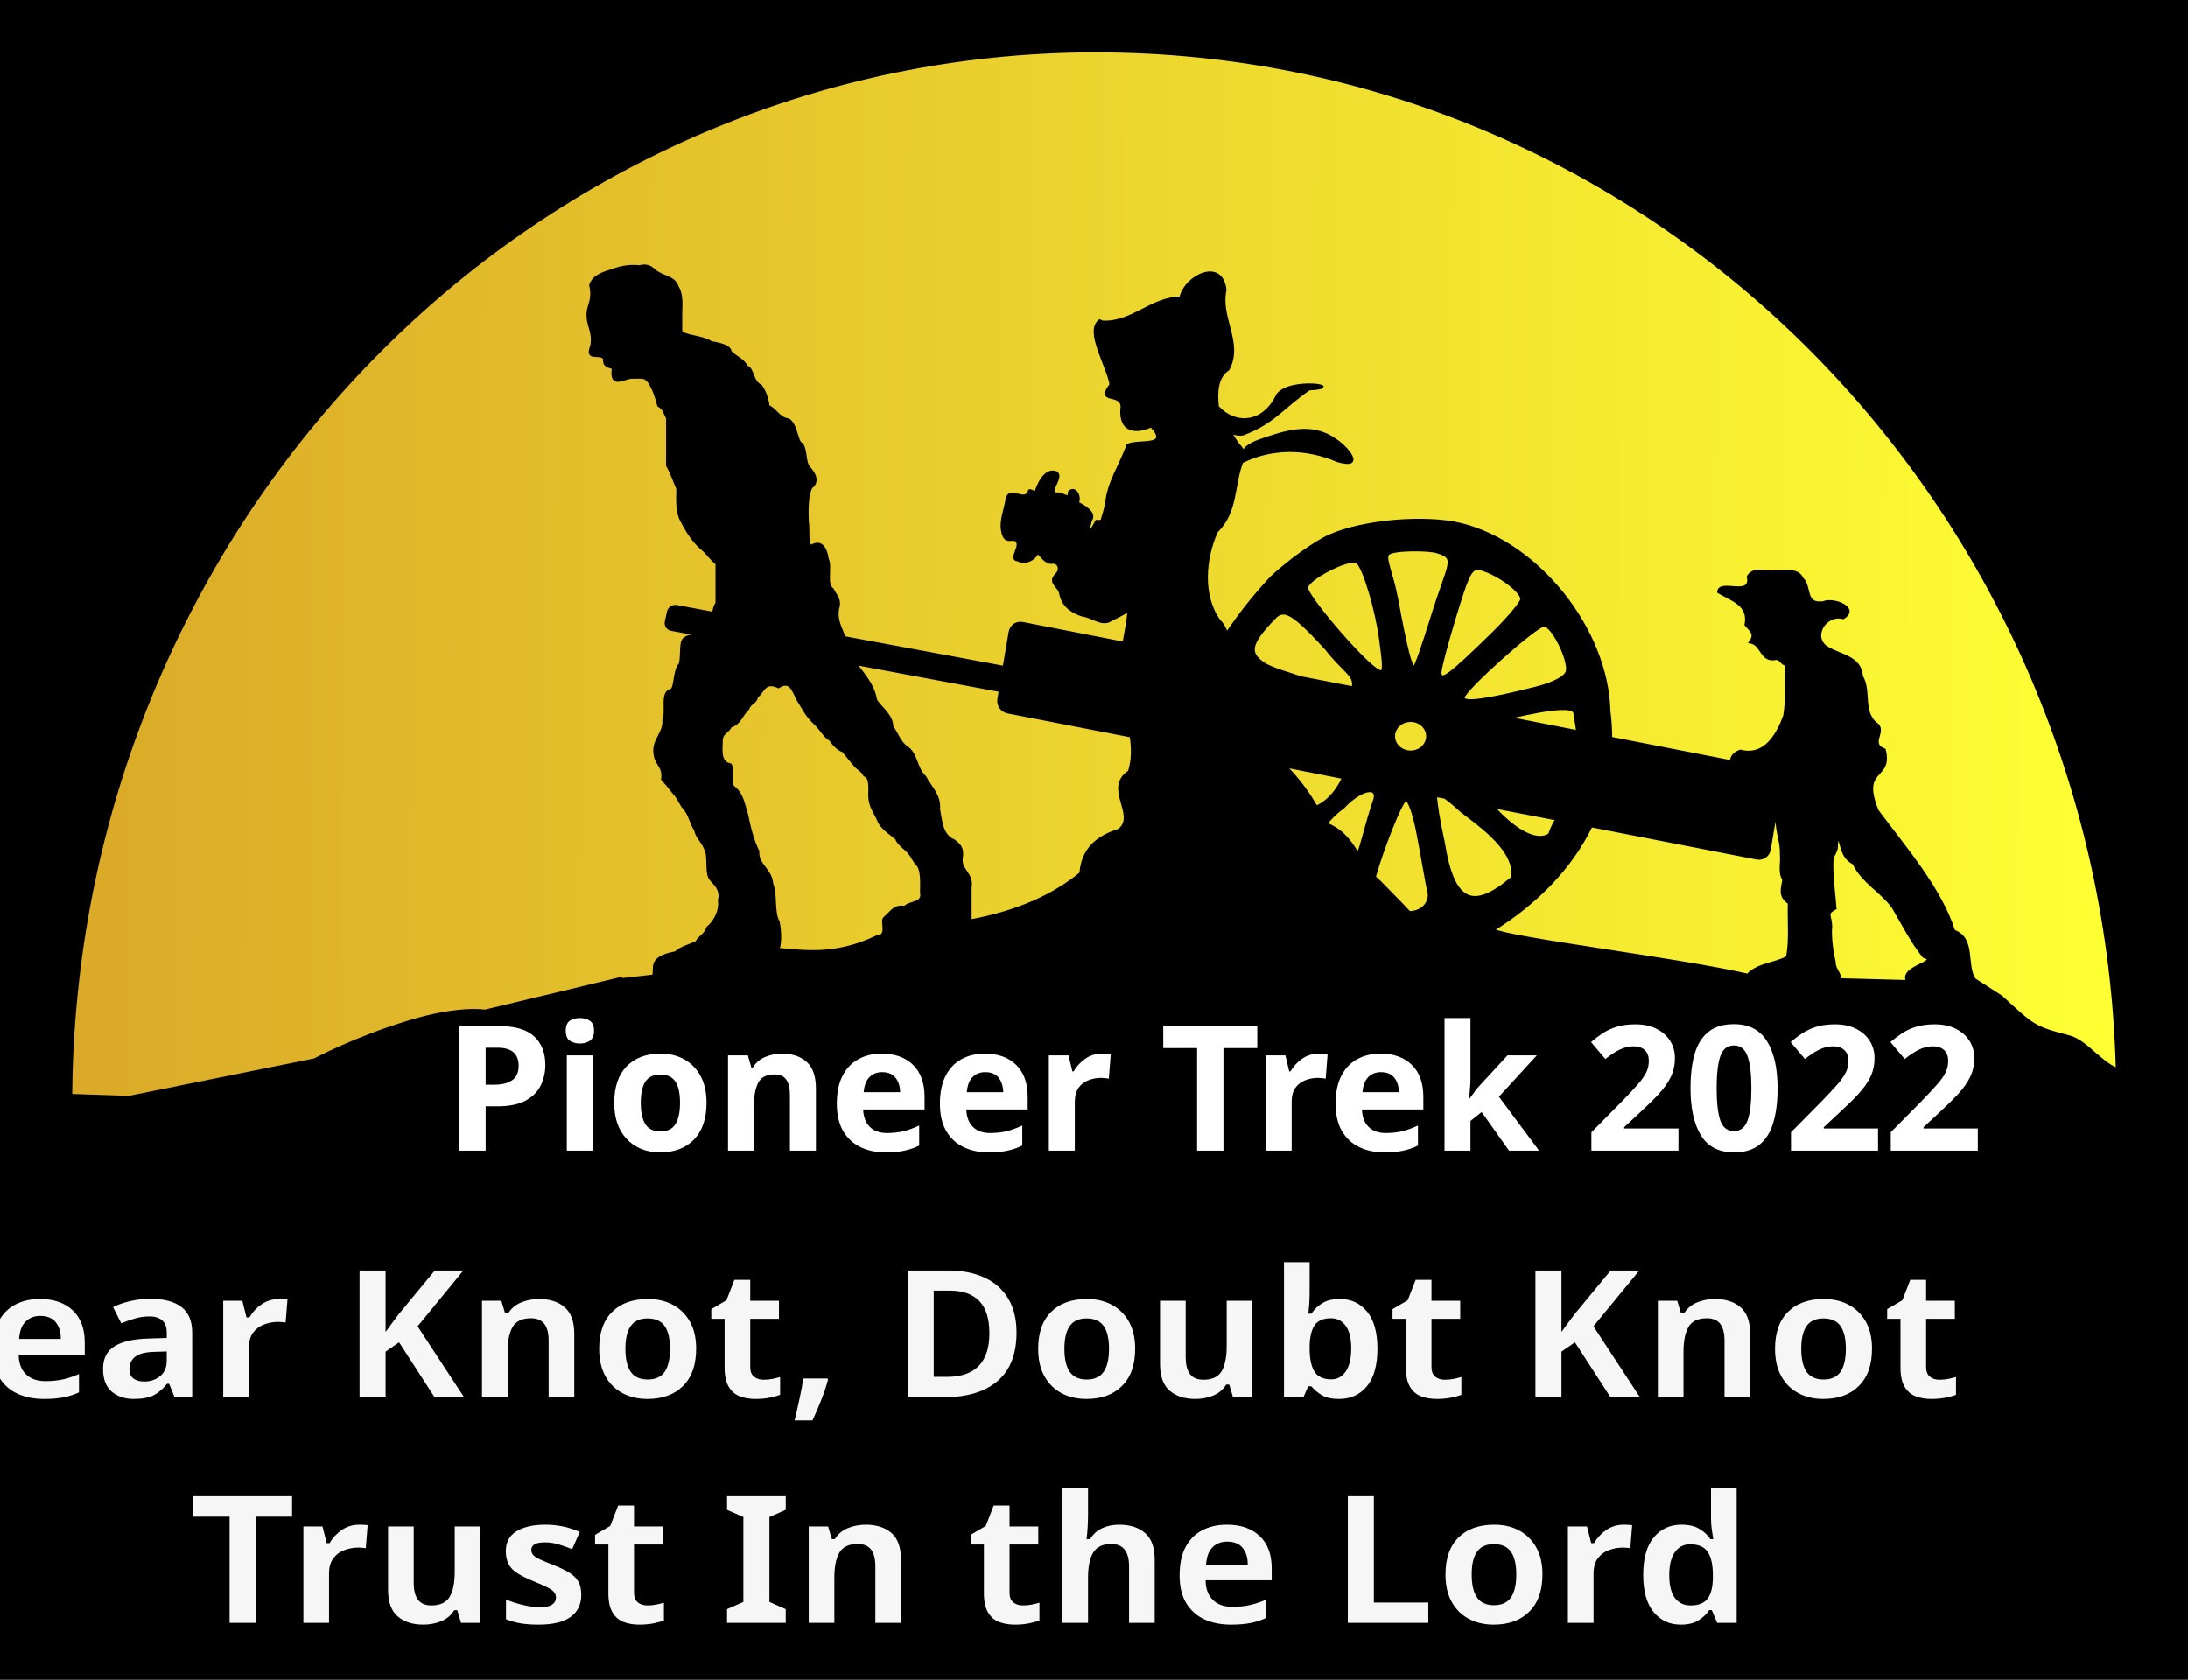
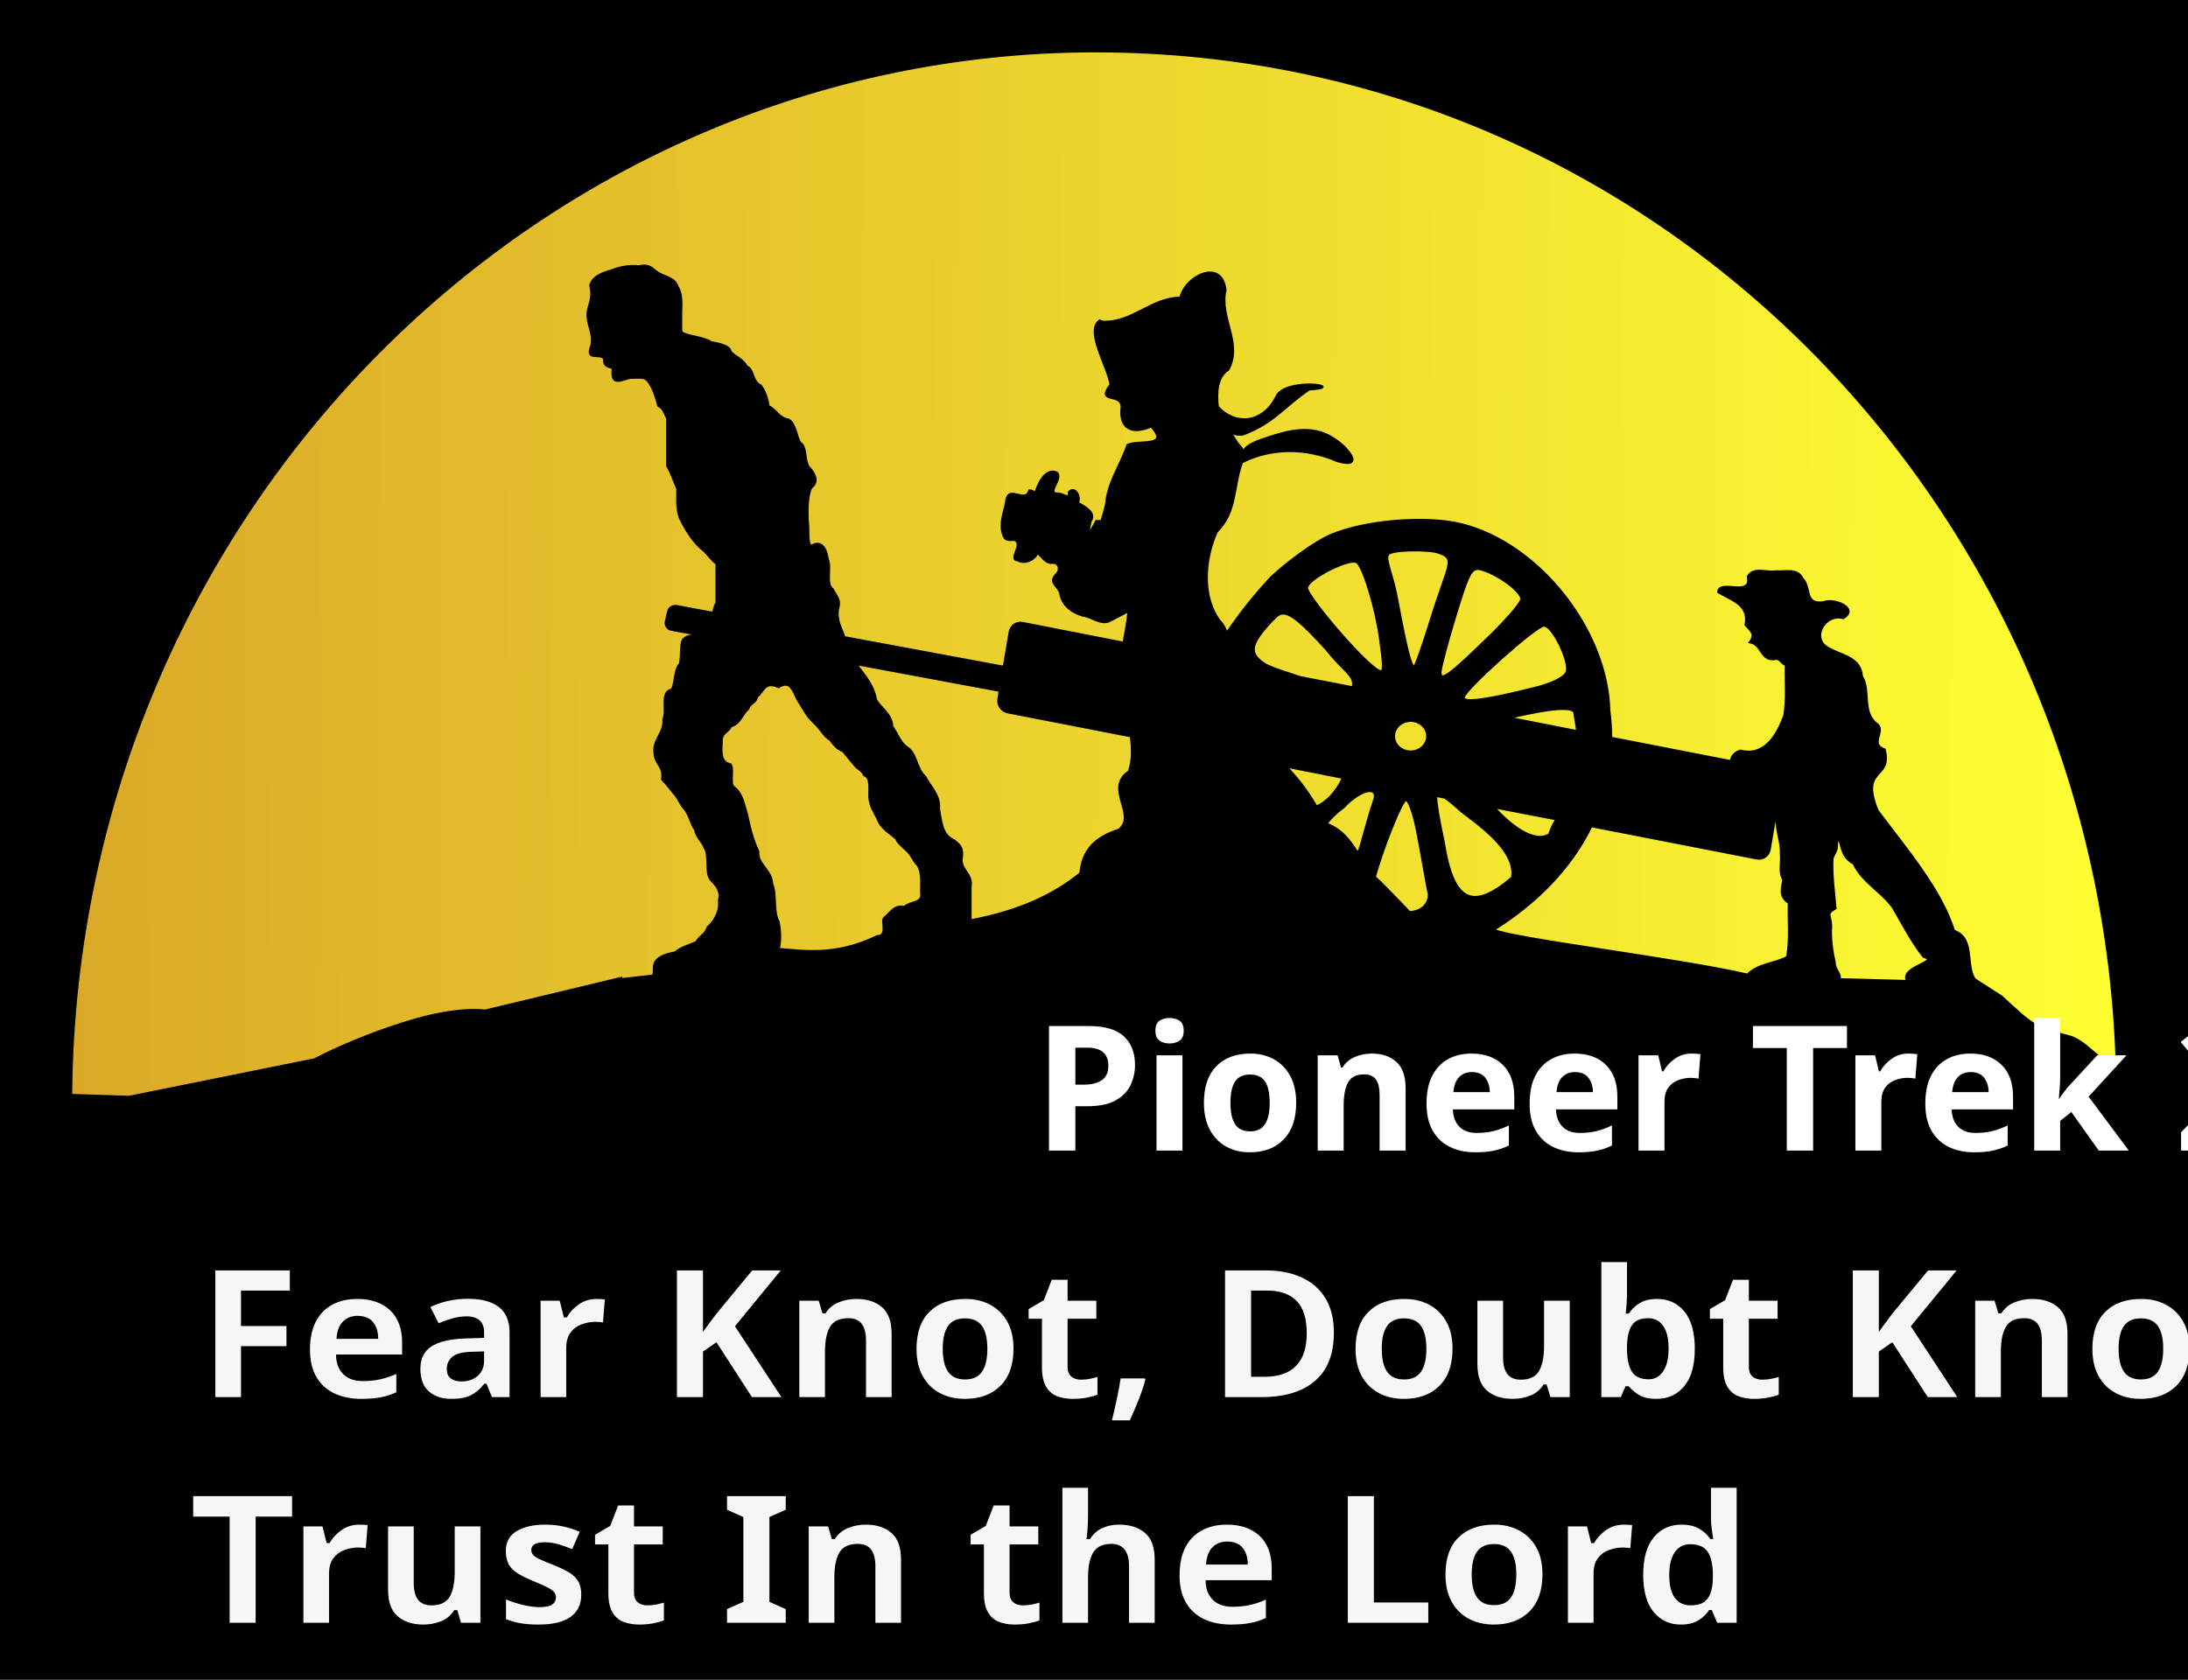
<svg xmlns="http://www.w3.org/2000/svg" xmlns:xlink="http://www.w3.org/1999/xlink" width="601.998" height="462.268" id="svg2" version="1.1">
  <defs id="defs4">
    <linearGradient id="linearGradient31521">
      <stop style="stop-color:#daa928;stop-opacity:1" offset="0" id="stop31517" />
      <stop style="stop-color:#feff33;stop-opacity:1" offset="1" id="stop31519" />
    </linearGradient>
    <linearGradient id="linearGradient3764">
      <stop style="stop-color:#800080;stop-opacity:1;" offset="0" id="stop3766" />
      <stop style="stop-color:#ffffff;stop-opacity:1" offset="1" id="stop3768" />
    </linearGradient>
    <linearGradient id="linearGradient3738-1">
      <stop style="stop-color:#ffff00;stop-opacity:1" offset="0" id="stop3740" />
      <stop style="stop-color:#008080;stop-opacity:1" offset="1" id="stop3742" />
    </linearGradient>
    <linearGradient id="linearGradient3764-7">
      <stop style="stop-color:#800080;stop-opacity:1;" offset="0" id="stop3766-4" />
      <stop style="stop-color:#ffffff;stop-opacity:1" offset="1" id="stop3768-0" />
    </linearGradient>
    <linearGradient xlink:href="#linearGradient3764" id="linearGradient3286" gradientUnits="userSpaceOnUse" x1="383.081" y1="340.572" x2="382.025" y2="295.939" />
    <linearGradient xlink:href="#linearGradient3764" id="linearGradient3290" gradientUnits="userSpaceOnUse" x1="383.081" y1="340.572" x2="382.025" y2="295.939" />
    <linearGradient xlink:href="#linearGradient3738-1" id="linearGradient3292" gradientUnits="userSpaceOnUse" gradientTransform="matrix(1.046033,0,0,1.046033,571.6735,217.8173)" x1="440.056" y1="303.609" x2="438.934" y2="264.393" />
    <linearGradient xlink:href="#linearGradient3764-7" id="linearGradient3294" gradientUnits="userSpaceOnUse" x1="383.081" y1="340.572" x2="382.025" y2="295.939" />
    <linearGradient xlink:href="#linearGradient3738-1" id="linearGradient3296" gradientUnits="userSpaceOnUse" gradientTransform="matrix(0.8845333,0,0,0.8845333,793.5044,338.4544)" x1="440.056" y1="303.609" x2="438.934" y2="264.393" />
    <linearGradient xlink:href="#linearGradient3738-1" id="linearGradient3366" gradientUnits="userSpaceOnUse" gradientTransform="matrix(0.6634029,0,0,0.6634029,-92.13952,350.4954)" x1="440.056" y1="303.609" x2="438.934" y2="264.393" />
    <linearGradient xlink:href="#linearGradient3764" id="linearGradient3200" gradientUnits="userSpaceOnUse" x1="383.081" y1="340.572" x2="382.025" y2="295.939" />
    <linearGradient xlink:href="#linearGradient3738-1" id="linearGradient3202" gradientUnits="userSpaceOnUse" gradientTransform="matrix(0.6634029,0,0,0.6634029,-92.13952,350.4954)" x1="440.056" y1="303.609" x2="438.934" y2="264.393" />
    <linearGradient xlink:href="#linearGradient31521" id="linearGradient31195" x1="90.277" y1="453.032" x2="650.11" y2="455.877" gradientUnits="userSpaceOnUse" spreadMethod="pad" />
  </defs>
  <g id="layer1" transform="translate(-71.04819,-295.0471)">
    <rect style="color:#000000;display:inline;overflow:visible;visibility:visible;fill:#000000;stroke:none;stroke-width:0.679;marker:none;enable-background:accumulate" id="rect3974" width="601.998" height="462.268" x="71.048" y="295.047" />
    <path style="color:#000000;display:inline;overflow:visible;visibility:visible;fill:url(#linearGradient31195);fill-opacity:1;fill-rule:nonzero;stroke:#000000;stroke-width:0.63;stroke-miterlimit:4;stroke-dasharray:none;stroke-opacity:1;marker:none;enable-background:accumulate" d="m 372.375,309.141 c -152.166,0.175 -277.574,124.826 -281.687,281.75 -0.048,1.83 -0.08,3.669 -0.094,5.5 l 15.937,0.531 51.062,-10.312 c 0,0 10.771,-5.824 25.906,-10.438 13.959,-4.255 20.969,-2.969 20.969,-2.969 l 37.469,-9 -0.031,0.344 8.875,-1 c 0.739,-1.963 -1.572,-4.976 6.031,-6.375 0.017,-0.017 0.076,-0.015 0.094,-0.031 1.334,-1.292 3.813,-1.933 5.719,-2.812 1.051,-1.837 2.388,-1.88 3.156,-4.125 1.311,-0.937 3.607,-4.145 3.094,-7.375 0.915,-3.301 -1.911,-5.028 -2.406,-5.938 -1.341,-1.873 -0.215,-6.323 -1.406,-8.312 -0.994,-2.389 -2.289,-2.937 -2.75,-5.219 -1.164,-1.614 -1.42,-3.776 -2.812,-5.625 -1.313,-1.276 -1.538,-2.819 -3.125,-4.5 -1.405,-1.742 -1.609,-2.106 -3.125,-3.719 0.523,-3.722 -1.835,-3.947 -2.094,-7.156 -0.533,-3.754 2.748,-5.574 2.438,-9.281 1.083,-2.542 -0.893,-7.647 2.219,-8.219 1.069,-0.962 0.713,-5.555 2.312,-7.094 0.63,-2.273 -0.132,-6.386 1.375,-7.094 0.748,-0.716 2.257,-0.617 3.469,-1 l -7.219,-1.344 c -1.054,-0.196 -1.703,-1.204 -1.469,-2.25 l 0.594,-2.688 c 0.234,-1.046 1.29,-1.727 2.344,-1.531 l 10.062,1.875 c 0.159,-0.898 0.376,-1.839 0.938,-2.781 -8.4e-4,-3.61 9.8e-4,-7.202 0,-10.812 -1.089,-0.631 -2.85,-3.079 -3.531,-3.594 -2.791,-2.224 -4.556,-5.038 -6.25,-8.375 -1.223,-2.176 -1.061,-5.406 -1,-8.594 -0.832,-1.86 -1.667,-4.439 -2.812,-6.344 v -13.062 c -1.034,-2.203 -1.103,-2.652 -2.438,-3.5 -0.635,-2.264 -1.021,-3.787 -2.406,-6.219 -1.273,-1.709 -1.56,-1.511 -4.875,-1.469 -1.923,-0.1 -6.127,3.203 -5.188,-2.625 -1.362,-0.498 -2.618,-0.476 -2.438,-2.625 -1.17,-1.72 -5.266,0.842 -3.5,-3.531 0.677,-4.139 -1.285,-5.442 -1.031,-9.125 0.196,-2.204 1.62,-3.703 0.719,-7.531 0.781,-2.332 2.866,-3.2 5.906,-4.094 2.174,-0.85 4.594,-1.391 7.625,-1.094 0.374,-0.091 0.724,-0.168 1.031,-0.188 2.154,-0.136 2.827,1.321 4.188,2.031 1.936,1.171 4.45,1.304 5.219,3.75 1.128,1.694 1.151,4.304 1,7.094 v 5.156 c 0.698,1.442 5.411,1.286 8.344,3.062 -0.243,0.072 5.133,0.503 5.25,2.594 1.748,1.741 3.201,1.881 4.531,4.125 1.765,0.509 1.398,4.165 3.812,5.219 1.026,1.343 1.857,3.516 2.094,5.625 2.234,1.055 2.815,3.305 5.531,3.719 1.924,1.061 2.154,4.733 3.156,6.344 1.847,0.905 1.146,5.052 2.406,6.719 1.364,1.43 3.013,3.925 0.688,5.594 -1.108,2.192 -1.098,5.87 -1,9.219 0.407,2.029 -0.241,6.479 1,6.875 2.696,-1.609 4.062,0.464 4.531,3.719 1.027,2.166 -0.68,6.823 1.375,8.219 0.758,1.705 2.296,2.695 1.438,5.375 -0.545,3.229 0.967,5.349 1.719,7.719 0.015,0.034 0.017,0.059 0.031,0.094 l 43.906,8.156 1.625,-9.594 c 0.283,-1.69 1.849,-2.797 3.531,-2.469 l 27.812,5.438 c 0.477,-2.917 1.111,-5.82 1.344,-8.781 -1.984,1.084 -3.905,2.081 -5.594,2.906 -2.43,0.734 -4.636,-1.407 -7.062,-1.656 -2.522,-0.784 -5.342,-2.39 -6.062,-5.75 -0.221,-2.246 -3.442,-3.169 -1.312,-5.406 1.65,-1.478 0.799,-3.688 -1.156,-3.344 -1.745,0.12 -3.023,-2.252 -3.938,-2.781 -0.595,1.994 -3.718,3.203 -5.25,2.094 -3.016,-0.088 1.887,-4.682 -1.125,-5.656 -1.755,0.085 -2.808,0.387 -3.312,-2.719 -0.432,-2.911 0.938,-5.667 1.281,-8.531 0.874,-3.538 5.158,1.369 6.25,-2.312 0.44,-0.05 0.86,0.234 1.25,0.438 l 0.281,0.625 c 0.65,-2.371 2.714,-7.298 5.906,-6 2.002,1.403 -2.883,5.76 0.188,5.844 1.315,-0.393 3.55,2.065 3.25,-0.406 1.55,-1.818 3.319,1.118 2.406,2.906 1.238,0.701 5.214,2.622 3.594,4.875 -1.123,4.465 -0.527,4.023 1.562,0.156 0.515,0.07 0.963,0.015 1.406,-0.062 0.472,-1.544 0.935,-3.072 1.281,-4.562 0.436,-5.937 3.892,-10.569 5.875,-16.312 3.092,-1.457 11.893,0.766 6.5,-5.156 -5.229,2.341 -8.897,0.675 -8.094,-5.469 -0.329,-3.955 -7.114,-0.629 -3.062,-6 -0.749,-5.004 -7.012,-14.73 -3.031,-17.625 l 0.844,0.344 c 8.239,0.34 13.377,-6.592 21.406,-6.625 1.265,-5.933 11.402,-10.982 12.344,-2.094 -1.705,7.667 4.735,14.514 0.812,21.844 -3.229,2.1 -3.327,6.435 -2.906,10.281 4.68,5.125 12.535,4.97 16.438,-3.344 3.548,-4.752 19.436,-2.088 8.736,-1.489 -7.198,4.856 -9.587,9.141 -18.236,12.395 -2.847,0.564 -4.525,-2.174 -1.49,2.525 3.589,3.91 -0.951,1.604 6.293,-0.921 6.299,-2.146 13.878,-4.932 20.572,-0.135 3.271,2.038 8.414,8.147 0.625,5.875 -8.72,-3.775 -18.26,-3.738 -26.281,0.312 -2.492,6.684 -1.346,13.63 -6.938,19.125 -3.363,7.461 -4.213,17.64 0.688,24.438 1.04,1.008 1.637,2.209 2.062,3.5 3.486,-5.142 7.486,-10.297 12.281,-15.406 4.892,-4.559 12.12,-9.728 16.094,-11.469 9.362,-4.1 26.407,-5.535 36.281,-3.062 21.241,5.32 40.074,29.126 40.594,51.312 0.33,2.535 0.484,5.015 0.5,7.438 l 33,6.438 c 0.076,-1.248 0.833,-2.328 2.562,-2.906 7.114,1.825 10.465,-5.148 12.125,-9.688 0.775,-4.627 0.264,-9.377 0.406,-14.062 -1.16,-0.029 -1.438,-1.594 -2.656,-1.562 -4.365,0.933 -3.73,-4.016 -7.219,-4.562 1.701,-2.377 0.118,-3.17 -1.188,-4.781 1.087,-5.545 -3.764,-6.778 -7.531,-9 0.212,-3.678 9.388,1.678 8.156,-4.281 1.547,-2.713 5.108,-0.962 7.656,-1.406 2.554,0.229 5.909,-0.971 7.312,1.969 2.42,2.363 0.41,7.188 5.656,6.562 3.141,-1.306 9.995,1.688 5.594,4.281 -5.006,-1.305 -8.815,5.287 -4.5,8.062 3.439,2.226 9.286,2.54 9.625,8 2.362,3.992 0.015,9.418 3.75,12.844 3.4,2.009 -2.092,5.636 2.5,7.312 2.149,8.467 -6.926,4.617 -1.938,16.812 7.901,10.564 17.372,21.563 21.031,33.062 5.857,2.147 3.028,9.354 5.688,13.344 l 7.372,4.746 c 8.819,8.102 8.815,8.406 18.687,10.987 4.469,1.168 8.594,7.155 13.096,8.924 -3.945,-152.327 -123.549,-276.236 -273.844,-279.969 -2.428,-0.06 -4.866,-0.097 -7.281,-0.094 z m 86.781,137.344 c -2.92,0.07 -5.667,0.401 -6.188,1.094 -1.019,1.354 1.101,5.117 2.438,12.281 2.59,13.887 3.815,18.719 4.75,18.719 0.319,0 2.431,-5.972 4.688,-13.281 4.806,-15.569 7.176,-16.583 1.562,-18.312 -1.241,-0.382 -4.33,-0.57 -7.25,-0.5 z m -15.75,3.094 c -3.439,0.094 -12.781,5.076 -12.781,7.25 0,2.549 18.172,23.669 20.469,22.938 0.95,0 0.311,-4.22 -0.312,-8.906 -1.063,-7.987 -4.357,-19.069 -6.25,-21 -0.204,-0.208 -0.634,-0.295 -1.125,-0.281 z m 34.125,2 c -1.953,0.079 -2.95,2.731 -6.031,12.812 -2.283,7.471 -4.156,14.509 -4.156,15.688 0,2.732 2.452,0.925 13.969,-10.312 4.611,-4.499 8.371,-8.949 8.344,-9.875 -0.061,-2.07 -5.923,-6.503 -10.562,-8 -0.588,-0.19 -1.112,-0.331 -1.562,-0.312 z m -53.594,12.281 c -0.751,0.044 -1.401,0.42 -2.031,1.062 -7.484,7.632 -7.409,10.051 -2.5,13.125 3.84,1.766 5.761,2.082 9.375,3.375 l 14.5,2.812 c 0.048,-0.113 0.069,-0.233 0.062,-0.375 0.407,-3.158 -2.518,-3.935 -7.375,-10.156 -6.576,-7.205 -9.779,-9.976 -12.031,-9.844 z m 71.938,3.312 c -2.211,0 -22.156,17.867 -22.156,19.844 0,1.585 6.567,0.672 19.969,-2.719 4.856,-1.229 8.199,-3.007 8.5,-4.562 0.631,-3.255 -4.052,-12.562 -6.312,-12.562 z m -189.469,10.562 c 0.222,0.266 0.443,0.537 0.719,0.781 2.276,2.972 4.32,5.537 4.875,8.938 0.528,1.735 4.538,4.141 4.5,7.5 1.575,2.258 1.991,4.063 3.844,5.594 3.01,1.727 2.61,5.907 5.219,8.25 1.342,2.666 4.196,5.098 3.812,8.906 0.639,3.324 0.76,7.208 4.156,8.625 1.208,1.065 2.61,1.661 2.094,4.938 -0.404,3.255 3.097,4.217 2.438,7.844 v 9.25 c 13.426,-2.521 22.973,-7.035 30.281,-13 0.516,-6.389 4.152,-9.915 10.562,-11.938 5.184,-4.119 -4.171,-11.482 2.812,-16.094 1.007,-3.249 0.936,-6.465 0.469,-9.688 l -33.875,-6.594 c -1.682,-0.328 -2.815,-1.966 -2.531,-3.656 l 0.375,-2.25 z m -19.312,5.688 c -0.515,0.017 -1.102,0.236 -1.844,0.688 -3.969,-1.842 -4.173,1.491 -5.938,2.625 -0.335,1.871 -1.898,1.702 -2.406,3.344 -1.786,1.567 -2.152,4.111 -4.875,4.875 -0.427,1.532 -2.611,1.614 -2.438,4.25 -0.217,3.137 -0.165,5.794 2.438,6.219 1.027,1.386 -0.461,5.457 1.031,6.344 2.303,1.835 2.661,4.838 3.5,7.438 0.606,2.971 1.522,6.951 3.094,10.125 -0.309,3.672 3.622,5.066 3.812,8.938 1.254,2.86 0.196,7.707 1.781,10.469 0.435,2.17 0.672,5.441 -0.031,7.469 6.95,0.559 15.661,2.062 27.125,-3.469 3.308,-0.164 0.944,-4.22 2.062,-5.125 2.063,-1.724 2.659,-3.454 5.594,-2.969 1.336,-1.536 5.167,-0.83 4.5,-4 0.051,-2.999 0.24,-6.652 -1.375,-7.969 -1.013,-1.301 -1.409,-2.601 -2.781,-3.75 -0.657,-0.599 -2.756,-2.41 -2.562,-3 -1.994,-1.687 -4.356,-3.104 -5.094,-5.188 -0.992,-2.242 -2.245,-3.599 -2.438,-6.438 0.002,-2.465 0.376,-5.324 -1.375,-5.906 -0.737,-1.541 -1.957,-1.722 -2.812,-2.969 -0.921,-1.011 -2.118,-2.619 -3.094,-3.75 -1.432,-0.251 -3.14,-2.45 -3.406,-3 -1.755,-0.962 -2.104,-2.298 -4.25,-4.469 -2.385,-2.184 -2.975,-3.775 -4.875,-6.75 -1.088,-2.372 -1.8,-4.081 -3.344,-4.031 z m 213.562,6.688 c -3.147,0.079 -8.1,0.997 -13.906,2.344 -0.216,0.05 -0.411,0.074 -0.625,0.125 l 18.906,3.719 c -0.222,-1.497 -0.467,-3.192 -0.844,-5.344 -0.401,-0.644 -1.643,-0.891 -3.531,-0.844 z m -41.5,3.281 c -2.534,0 -4.594,1.911 -4.594,4.25 0,2.339 2.059,4.25 4.594,4.25 2.534,0 4.594,-1.911 4.594,-4.25 0,-2.339 -2.059,-4.25 -4.594,-4.25 z m -34.219,12.594 c 3.239,3.494 5.603,6.409 8.312,11.062 2.718,-1.235 5.338,-3.715 7.344,-7.969 z m 23.031,6.719 c -1.622,-0.027 -4.444,1.487 -7.312,4.531 -2.046,1.472 -3.549,3.012 -4.688,4.5 4.418,1.701 6.579,4.825 8.688,8.188 0.272,-0.636 0.558,-1.323 0.781,-2.094 1.404,-5.15 3.004,-10.652 3.594,-12.219 0.73,-1.939 0.199,-2.885 -1.062,-2.906 z m 18.156,1.344 c 4.7e-4,1.783 0.834,6.882 2.094,12.656 2.676,16.826 8.005,19.065 18.875,9.875 1.45,-8.295 -11.848,-16.268 -14.781,-19 -1.356,-1.263 -2.657,-2.304 -3.719,-3.062 z m -8.219,1.125 c -0.052,-0.003 -0.109,10e-4 -0.156,0.031 -1.334,0.84 -6.276,13.327 -8.469,21.156 0.448,0.474 0.951,0.93 1.469,1.375 1.18,1.253 4.715,4.738 8.094,8.344 2.909,-0.074 5.268,-1.802 5.375,-4.781 -0.46,-2.013 -2.234,-12.401 -3.25,-17.562 -0.953,-4.839 -2.276,-8.515 -3.062,-8.562 z m 24.156,2 c 4.441,4.963 11.113,10.161 15.25,7.5 0.906,-2.53 1.481,-3.435 2.062,-4.156 z m 77.688,0.875 -1.812,10.75 c -0.284,1.69 -1.849,2.797 -3.531,2.469 l -45.531,-8.875 c -5.681,11.719 -15.345,21.322 -26.906,28.531 4.711,2.421 50.752,7.949 69.906,12.375 2.857,-3.072 7.945,-3.068 10.906,-4.906 0.879,-4.883 0.309,-9.9 0.469,-14.844 -2.868,-1.947 -1.838,-4.079 -1.5,-6.438 -1.323,-2.021 -0.412,-4.7 -0.688,-7.031 0.175,-3.726 -1.739,-7.227 -1.031,-11.031 -0.093,-0.305 -0.188,-0.67 -0.281,-1 z m 16.782,7.805 c -0.255,3.328 0.216,2.214 -1.312,5.289 -0.296,4.712 0.502,9.699 0.811,13.875 -2.795,1.544 -1.237,1.796 -1.188,5.031 -0.294,2.766 0.343,7.211 0.969,9.844 -0.069,2.012 1.983,3.305 1.25,4.656 l 18.758,0.499 c -2.312,-3.897 9.328,-5.371 4.492,-6.718 -3.24,-3.992 -5.799,-9.07 -8.469,-13.625 -2.959,-4.156 -8.452,-7.012 -10.781,-12.031 -4.071,-2.101 -2.996,-6.452 -4.53,-6.82 z" id="path3958" />
    <text xml:space="preserve" style="color:#000000;font-style:normal;font-variant:normal;font-weight:normal;font-stretch:normal;font-size:50.667px;line-height:0%;font-family:Sylfaen;-inkscape-font-specification:Sylfaen;text-indent:0;text-align:start;text-decoration:none;text-decoration-line:none;letter-spacing:normal;word-spacing:normal;text-transform:none;writing-mode:lr-tb;direction:ltr;text-anchor:start;display:inline;overflow:visible;visibility:visible;fill:#ffffff;fill-opacity:0.961;fill-rule:nonzero;stroke:#000000;stroke-width:0.63;stroke-miterlimit:4;stroke-dasharray:none;stroke-opacity:1;marker:none;enable-background:accumulate" x="364.437" y="693.218" id="text4044" transform="scale(1.019688,0.9806926)">
-       <tspan id="tspan4046" x="364.437" y="693.218" style="color:#000000;font-style:normal;font-variant:normal;font-weight:bold;font-stretch:normal;font-size:50.667px;line-height:normal;font-family:sans-serif;-inkscape-font-specification:'sans-serif Bold';text-indent:0;text-align:center;text-decoration:none;text-decoration-line:none;letter-spacing:normal;word-spacing:normal;text-transform:none;writing-mode:lr-tb;direction:ltr;text-anchor:middle;display:inline;overflow:visible;visibility:visible;fill:#ffffff;fill-opacity:0.961;fill-rule:nonzero;stroke:#000000;stroke-width:0.63;stroke-miterlimit:4;stroke-dasharray:none;stroke-opacity:1;marker:none;enable-background:accumulate">Fear Knot, Doubt Knot</tspan>
+       <tspan id="tspan4046" x="364.437" y="693.218" style="color:#000000;font-style:normal;font-variant:normal;font-weight:bold;font-stretch:normal;font-size:50.667px;line-height:normal;font-family:sans-serif;-inkscape-font-specification:'sans-serif Bold';text-indent:0;text-align:center;text-decoration:none;text-decoration-line:none;letter-spacing:normal;word-spacing:normal;text-transform:none;writing-mode:lr-tb;direction:ltr;text-anchor:middle;display:inline;overflow:visible;visibility:visible;fill:#ffffff;fill-opacity:0.961;fill-rule:nonzero;stroke:#000000;stroke-width:0.63;stroke-miterlimit:4;stroke-dasharray:none;stroke-opacity:1;marker:none;enable-background:accumulate">
+             Fear Knot, Doubt Knot</tspan>
      <tspan x="364.437" y="756.551" style="color:#000000;font-style:normal;font-variant:normal;font-weight:bold;font-stretch:normal;font-size:50.667px;line-height:normal;font-family:sans-serif;-inkscape-font-specification:'sans-serif Bold';text-indent:0;text-align:center;text-decoration:none;text-decoration-line:none;letter-spacing:normal;word-spacing:normal;text-transform:none;writing-mode:lr-tb;direction:ltr;text-anchor:middle;display:inline;overflow:visible;visibility:visible;fill:#ffffff;fill-opacity:0.961;fill-rule:nonzero;stroke:#000000;stroke-width:0.63;stroke-miterlimit:4;stroke-dasharray:none;stroke-opacity:1;marker:none;enable-background:accumulate" id="tspan3754">Trust In the Lord</tspan>
    </text>
    <text xml:space="preserve" style="font-size:48px;line-height:1.25;font-family:'Bodoni MT Std';-inkscape-font-specification:'Bodoni MT Std';fill:#ffffff" x="193.104" y="611.676" id="text20330">
-       <tspan x="193.104" y="611.676" id="tspan20584" style="font-style:normal;font-variant:normal;font-weight:bold;font-stretch:normal;font-size:48px;font-family:'Bodoni MT Std';-inkscape-font-specification:'Bodoni MT Std Bold'">Pioneer Trek 2022</tspan>
+       <tspan x="193.104" y="611.676" id="tspan20584" style="font-style:normal;font-variant:normal;font-weight:bold;font-stretch:normal;font-size:48px;font-family:'Bodoni MT Std';-inkscape-font-specification:'Bodoni MT Std Bold'">
+             Pioneer Trek 2022</tspan>
    </text>
  </g>
</svg>
